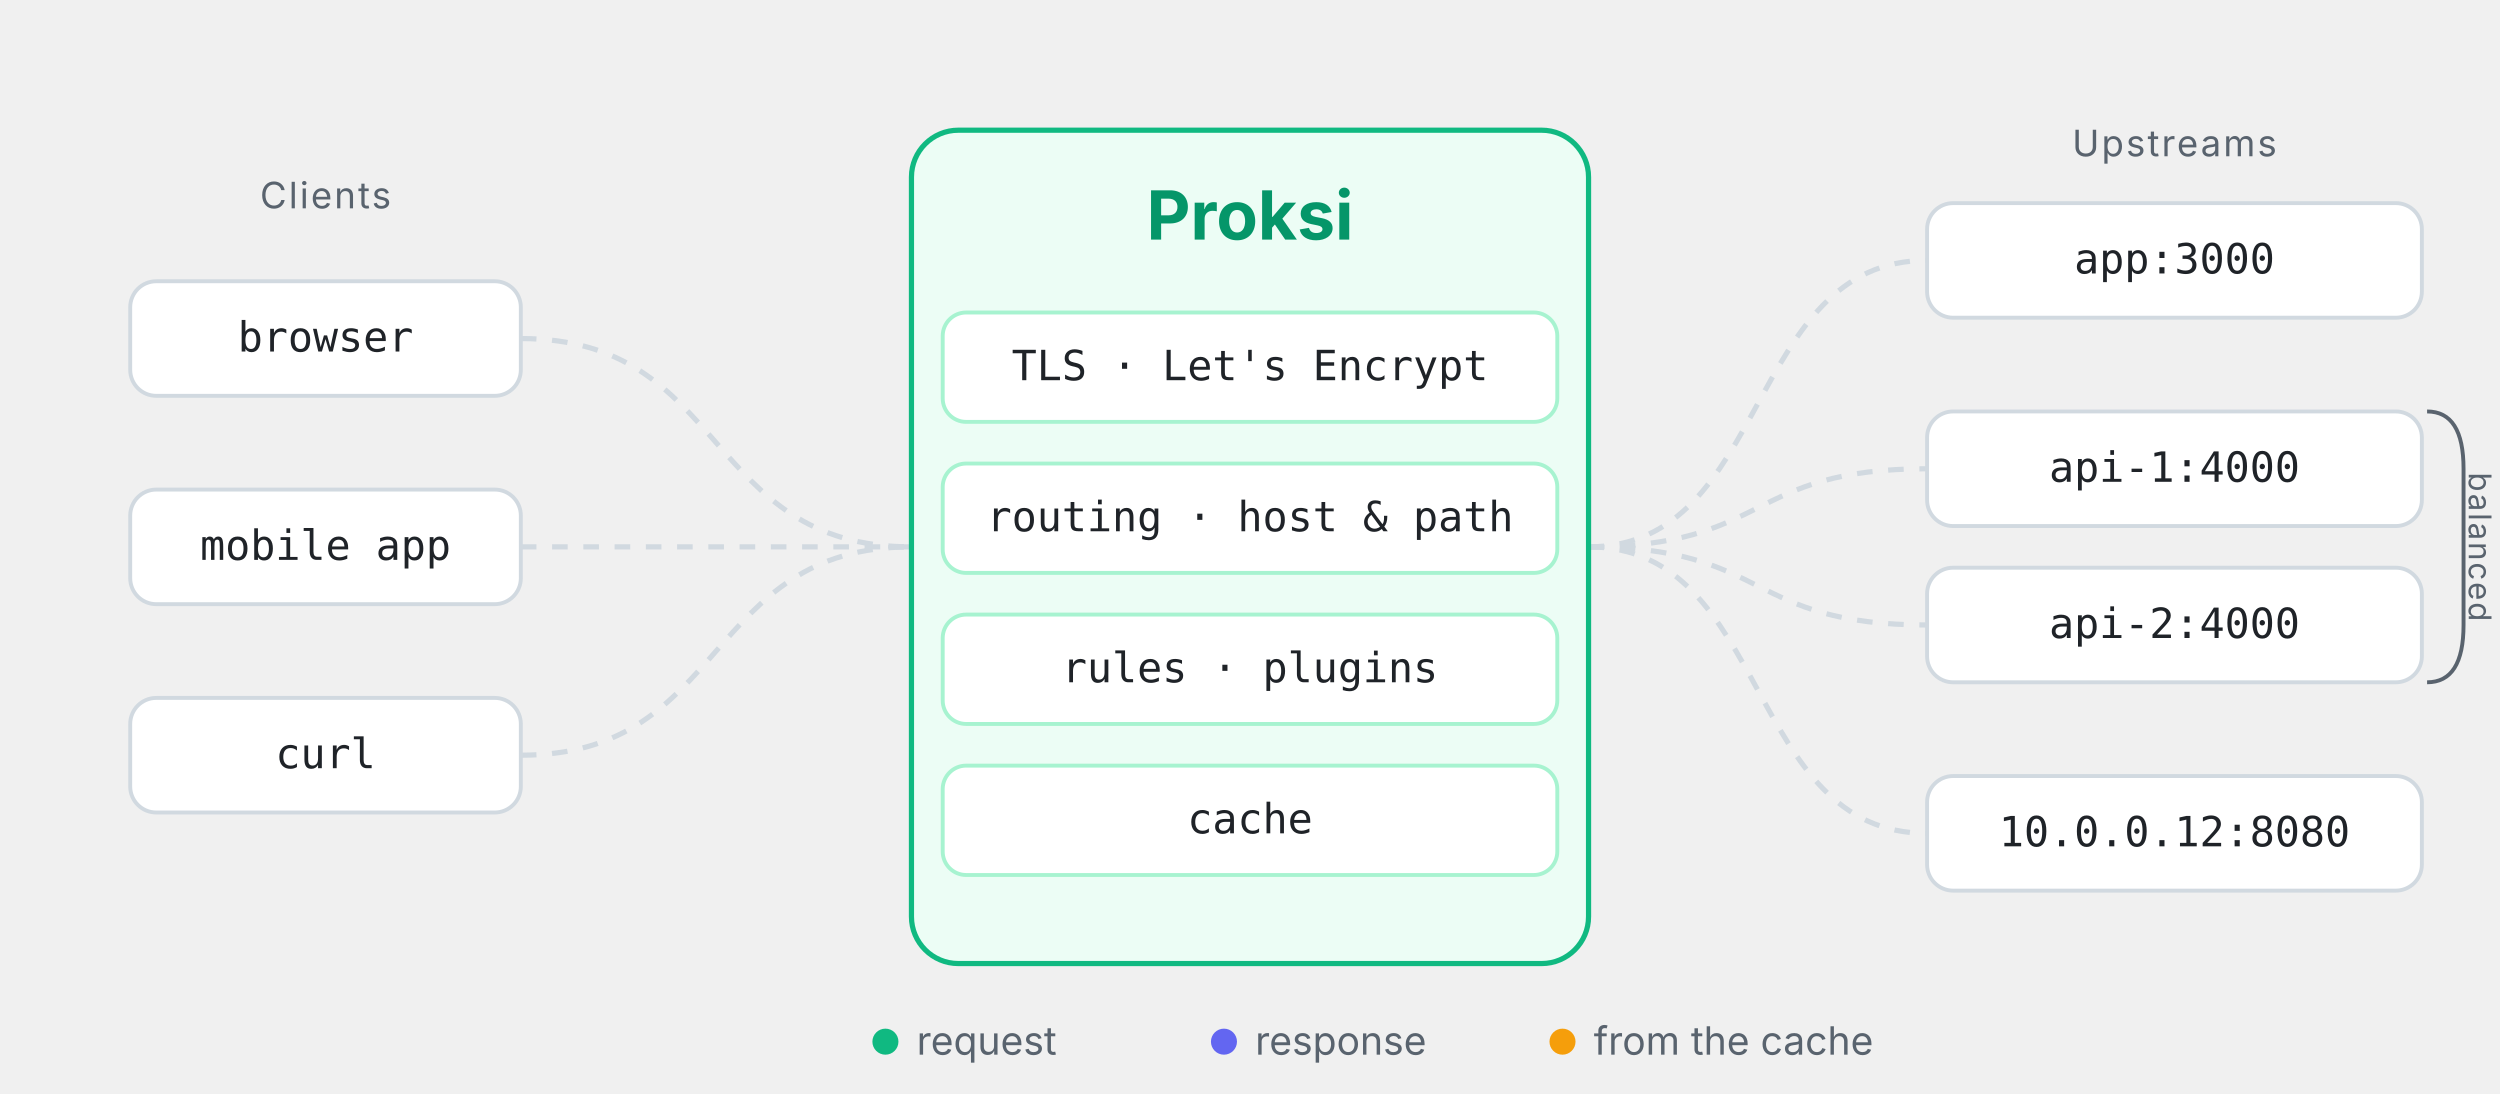
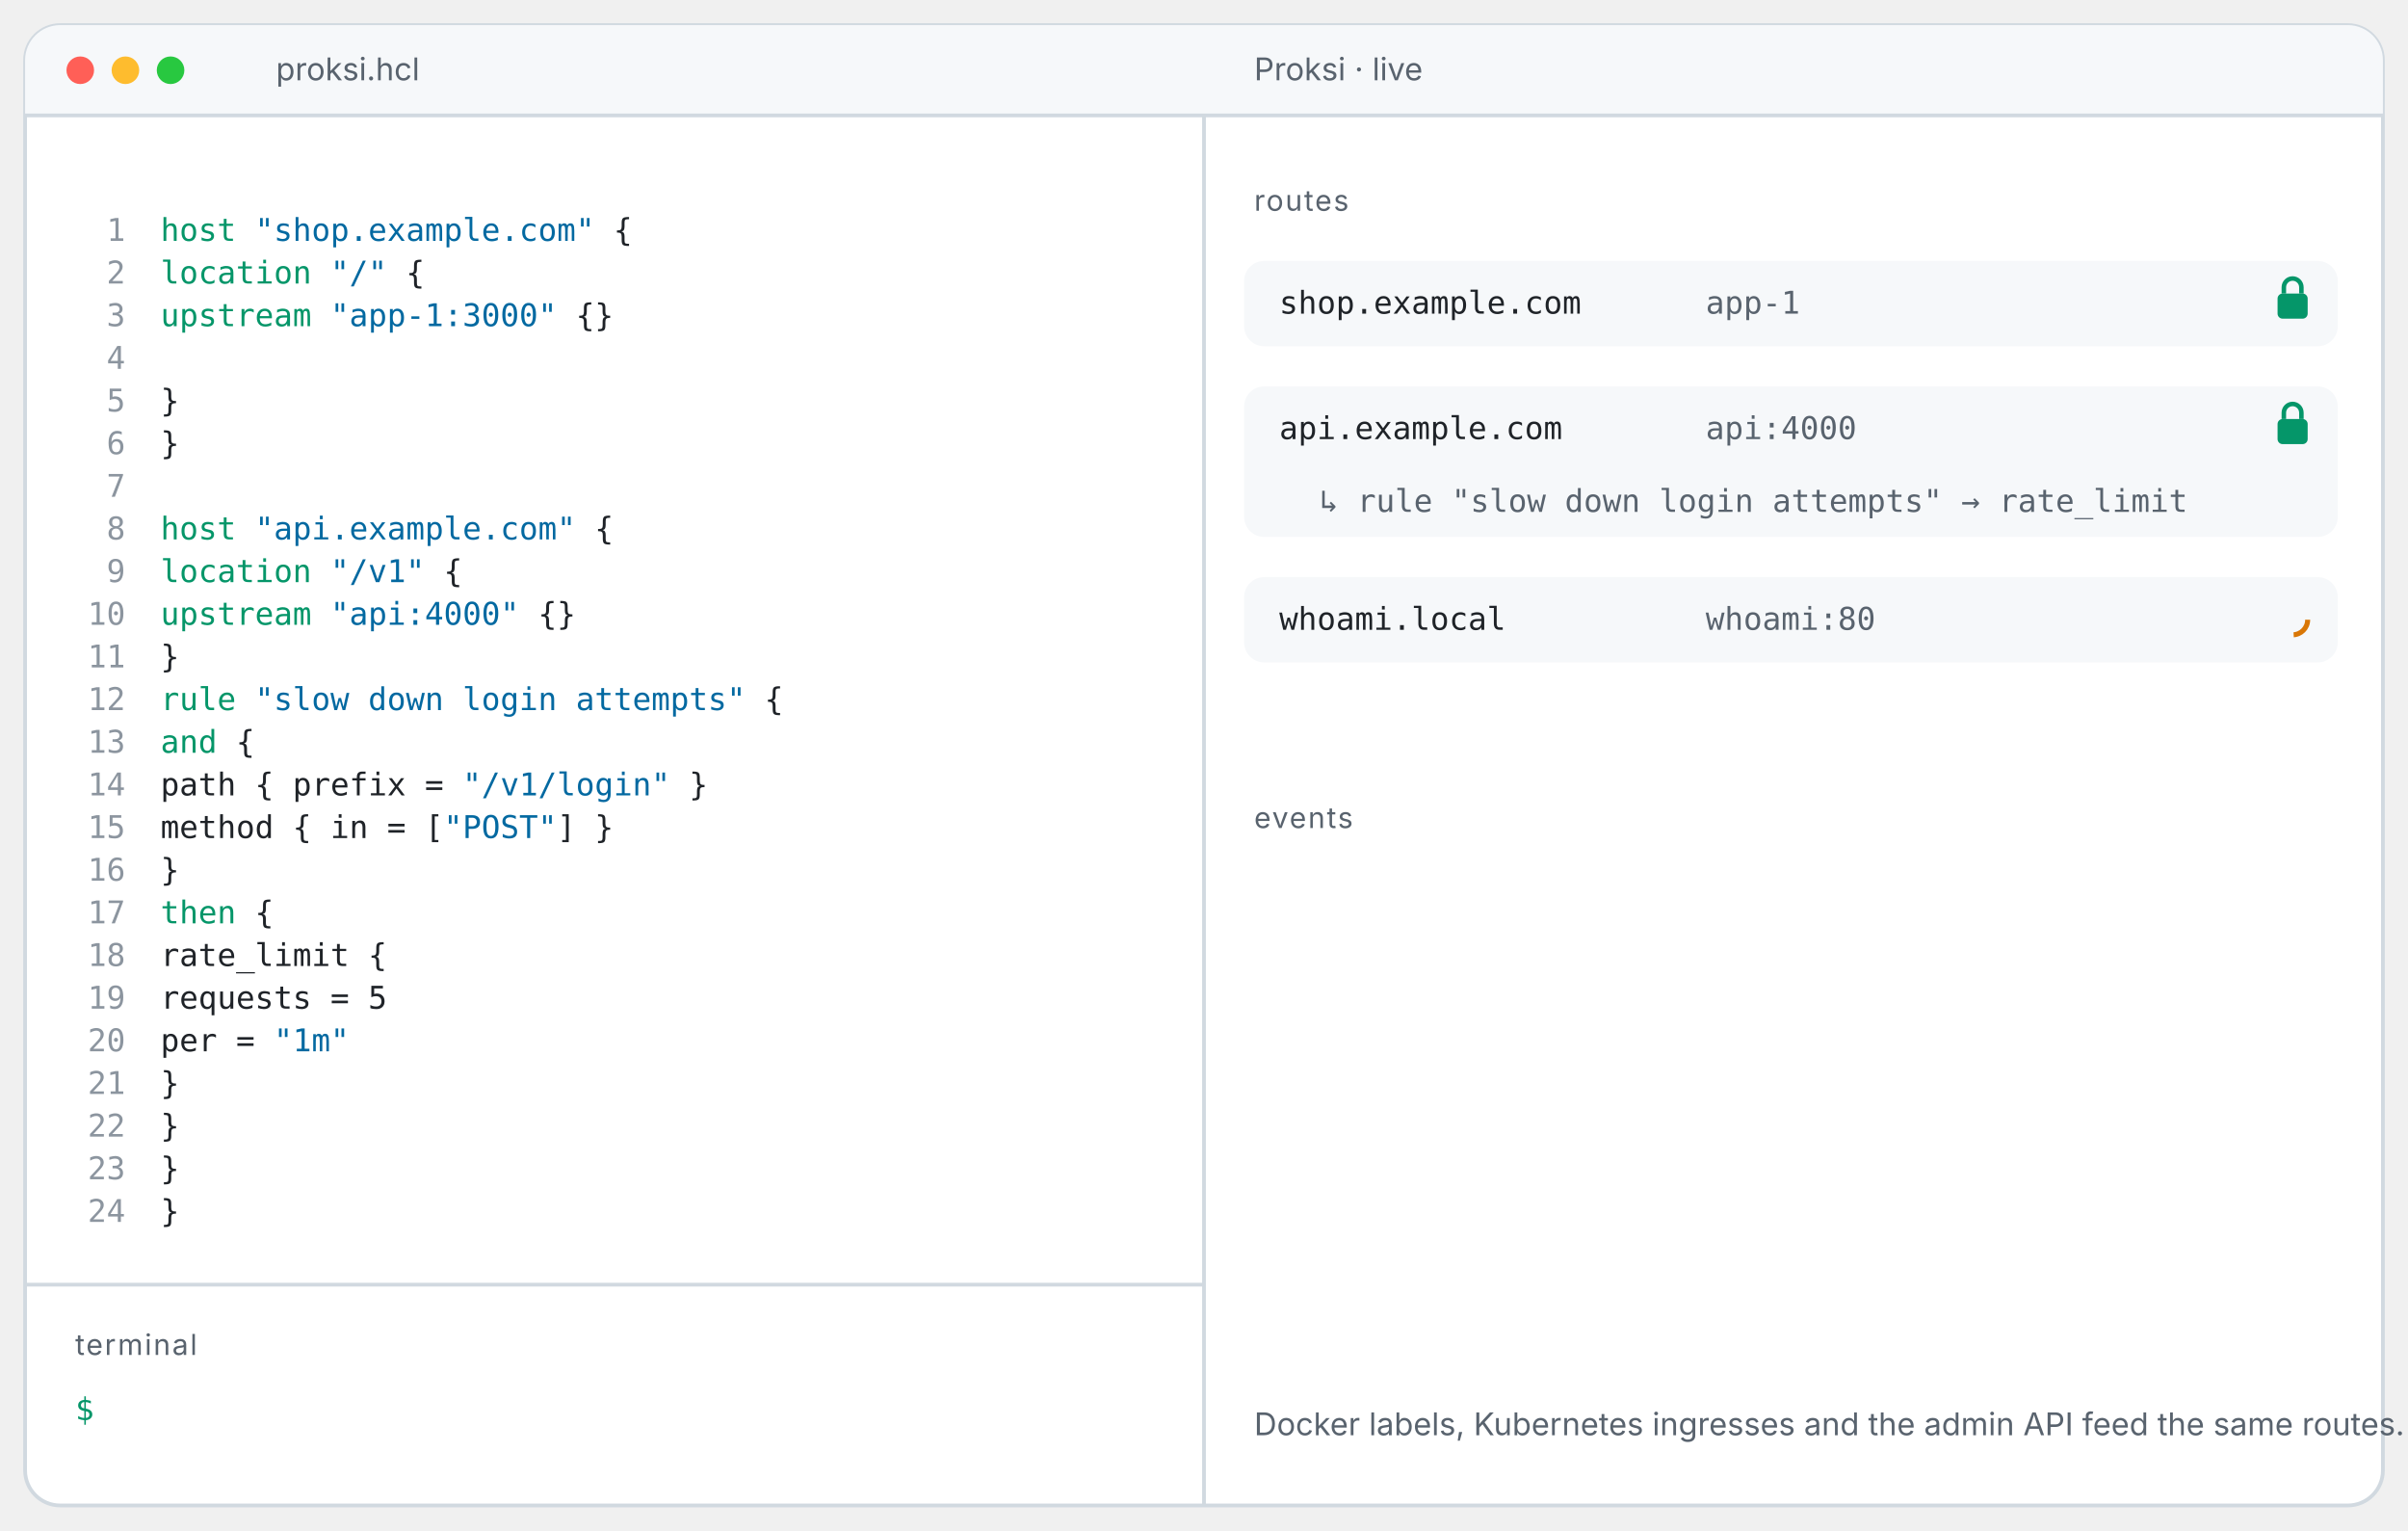
- <svg xmlns="http://www.w3.org/2000/svg" viewBox="0 0 960 420" width="960" height="420" role="img" aria-labelledby="title desc">
+ <svg xmlns="http://www.w3.org/2000/svg" viewBox="0 0 960 610" width="960" height="610" role="img" aria-labelledby="title desc">
  <style>
-     text { font-family: ui-monospace, SFMono-Regular, Menlo, Consolas, monospace; font-size: 16px; fill: #1f2328; }
-     .label { font-family: system-ui, -apple-system, "Segoe UI", sans-serif; font-size: 14px; fill: #59636e; letter-spacing: .06em; text-transform: uppercase; }
-     .title { font-family: system-ui, -apple-system, "Segoe UI", sans-serif; font-size: 26px; font-weight: 700; fill: #059669; }
-     .wire { fill: none; stroke: #d1d9e0; stroke-width: 2; stroke-dasharray: 6 6; animation: flow 1.2s linear infinite; }
-     @keyframes flow { to { stroke-dashoffset: -12; } }
-     @media (prefers-reduced-motion: reduce) { .packet, .glow { display: none; } .wire { animation: none; } }
+     text { font-family: ui-monospace, SFMono-Regular, Menlo, Consolas, monospace; font-size: 12.5px; fill: #1f2328; white-space: pre; }
+     .k { fill: #059669; } .s { fill: #0369a1; } .m { fill: #59636e; } .f { fill: #8c959f; }
+     .ui { font-family: system-ui, -apple-system, "Segoe UI", sans-serif; font-size: 12.5px; fill: #59636e; }
+     .head { font-family: system-ui, -apple-system, "Segoe UI", sans-serif; font-size: 11.5px; fill: #59636e; letter-spacing: .06em; text-transform: uppercase; }
+     @media (prefers-reduced-motion: reduce) { .motion { display: none; } .settled { opacity: 1 !important; } .typed { width: 600px !important; } }
  </style>
+   <rect x="10" y="10" width="940" height="590" rx="14" fill="#ffffff" stroke="#d1d9e0" stroke-width="1.5" />
+   <path d="M10,24 a14,14 0 0 1 14,-14 h912 a14,14 0 0 1 14,14 v22 h-940 z" fill="#f6f8fa" />
+   <line x1="10" y1="46" x2="950" y2="46" stroke="#d1d9e0" stroke-width="1.5" />
+   <circle cx="32" cy="28" r="5.5" fill="#ff5f57" />
+   <circle cx="50" cy="28" r="5.5" fill="#febc2e" />
+   <circle cx="68" cy="28" r="5.5" fill="#28c840" />
+   <text class="ui" x="110" y="32">proksi.hcl</text>
+   <text class="ui" x="500" y="32">Proksi · live</text>
+   <line x1="480" y1="46" x2="480" y2="600" stroke="#d1d9e0" stroke-width="1.5" />
+   <rect class="motion" x="12" y="271" width="466" height="204" fill="#e0e7ff" opacity="0">
+     <animate attributeName="opacity" dur="13.0s" repeatCount="indefinite" calcMode="linear" values="0;0;1;1;0;0" keyTimes="0;0.661;0.685;0.877;0.908;1" />
+   </rect>
+   <rect class="motion" x="12" y="135" width="466" height="17" fill="#d1fae5" opacity="0">
+     <animate attributeName="opacity" dur="13.0s" repeatCount="indefinite" calcMode="linear" values="0;0;1;1;0;0" keyTimes="0;0.369;0.385;0.538;0.569;1" />
+   </rect>
  <defs>
-     <path id="c0" d="M200,130 C280,130 270,210 350,210" />
-     <path id="c1" d="M200,210 C280,210 270,210 350,210" />
-     <path id="c2" d="M200,290 C280,290 270,210 350,210" />
-     <path id="u0" d="M610,210 C680,210 670,100 740,100" />
-     <path id="u1" d="M610,210 C680,210 670,180 740,180" />
-     <path id="u2" d="M610,210 C680,210 670,240 740,240" />
-     <path id="u3" d="M610,210 C680,210 670,320 740,320" />
+     <clipPath id="typing-line">
+       <rect class="typed" x="64" y="134" height="17" width="0">
+         <animate attributeName="width" dur="13.0s" repeatCount="indefinite" calcMode="linear" values="0;0;220;220;0" keyTimes="0;0.369;0.446;0.985;1" />
+       </rect>
+     </clipPath>
+     <clipPath id="typing-command">
+       <rect class="typed" x="46" y="550" height="20" width="0">
+         <animate attributeName="width" dur="13.0s" repeatCount="indefinite" calcMode="linear" values="0;0;358;358;0" keyTimes="0;0.023;0.123;0.985;1" />
+       </rect>
+     </clipPath>
  </defs>
-   <text class="label" x="125" y="80" text-anchor="middle">Clients</text>
-   <text class="label" x="835" y="60" text-anchor="middle">Upstreams</text>
-   <use href="#c0" class="wire" />
-   <use href="#c1" class="wire" />
-   <use href="#c2" class="wire" />
-   <use href="#u0" class="wire" />
-   <use href="#u1" class="wire" />
-   <use href="#u2" class="wire" />
-   <use href="#u3" class="wire" />
-   <rect x="50" y="108" width="150" height="44" rx="10" fill="#ffffff" stroke="#d1d9e0" stroke-width="1.5" />
-   <text x="125" y="135" text-anchor="middle">browser</text>
-   <rect x="50" y="188" width="150" height="44" rx="10" fill="#ffffff" stroke="#d1d9e0" stroke-width="1.5" />
-   <text x="125" y="215" text-anchor="middle">mobile app</text>
-   <rect x="50" y="268" width="150" height="44" rx="10" fill="#ffffff" stroke="#d1d9e0" stroke-width="1.5" />
-   <text x="125" y="295" text-anchor="middle">curl</text>
-   <rect x="740" y="78" width="190" height="44" rx="10" fill="#ffffff" stroke="#d1d9e0" stroke-width="1.5" />
-   <text x="835" y="105" text-anchor="middle">app:3000</text>
-   <rect x="740" y="158" width="190" height="44" rx="10" fill="#ffffff" stroke="#d1d9e0" stroke-width="1.5" />
-   <text x="835" y="185" text-anchor="middle">api-1:4000</text>
-   <rect x="740" y="218" width="190" height="44" rx="10" fill="#ffffff" stroke="#d1d9e0" stroke-width="1.5" />
-   <text x="835" y="245" text-anchor="middle">api-2:4000</text>
-   <rect x="740" y="298" width="190" height="44" rx="10" fill="#ffffff" stroke="#d1d9e0" stroke-width="1.5" />
-   <text x="835" y="325" text-anchor="middle">10.0.0.12:8080</text>
-   <path d="M932,158 q14,0 14,22 v60 q0,22 -14,22" fill="none" stroke="#59636e" stroke-width="1.5" />
-   <text class="label" x="952" y="214" text-anchor="middle" transform="rotate(90 952 210)" style="font-size:12px">balanced</text>
-   <rect x="350" y="50" width="260" height="320" rx="18" fill="#ecfdf5" stroke="#10b981" stroke-width="2" />
-   <text class="title" x="480" y="92" text-anchor="middle">Proksi</text>
-   <rect x="362" y="120" width="236" height="42" rx="9" fill="#ffffff" stroke="#a7f3d0" stroke-width="1.5" />
-   <rect class="glow" x="362" y="120" width="236" height="42" rx="9" fill="none" stroke="#059669" stroke-width="2.5" opacity="0">
-     <animate attributeName="opacity" dur="9.0s" repeatCount="indefinite" calcMode="linear" values="0;0;1;0;0;1;0;0;1;0;0;1;0;0;1;0;0;1;0;0" keyTimes="0;0.078;0.094;0.128;0.233;0.25;0.283;0.389;0.406;0.439;0.544;0.561;0.594;0.7;0.717;0.75;0.856;0.872;0.906;1" />
+   <text class="f" x="50" y="96" text-anchor="end">1</text>
+   <text x="64" y="96">
+     <tspan class="k">host</tspan>
+     <tspan class="s">"shop.example.com"</tspan> {</text>
+   <text class="f" x="50" y="113" text-anchor="end">2</text>
+   <text x="64" y="113">
+     <tspan class="k">location</tspan>
+     <tspan class="s">"/"</tspan> {</text>
+   <text class="f" x="50" y="130" text-anchor="end">3</text>
+   <text x="64" y="130">
+     <tspan class="k">upstream</tspan>
+     <tspan class="s">"app-1:3000"</tspan> {}</text>
+   <text class="f" x="50" y="147" text-anchor="end">4</text>
+   <text x="64" y="147" clip-path="url(#typing-line)">
+     <tspan class="k">upstream</tspan>
+     <tspan class="s">"app-2:3000"</tspan> {}</text>
+   <text class="f" x="50" y="164" text-anchor="end">5</text>
+   <text x="64" y="164">  }</text>
+   <text class="f" x="50" y="181" text-anchor="end">6</text>
+   <text x="64" y="181">}</text>
+   <text class="f" x="50" y="198" text-anchor="end">7</text>
+   <text x="64" y="198" />
+   <text class="f" x="50" y="215" text-anchor="end">8</text>
+   <text x="64" y="215">
+     <tspan class="k">host</tspan>
+     <tspan class="s">"api.example.com"</tspan> {</text>
+   <text class="f" x="50" y="232" text-anchor="end">9</text>
+   <text x="64" y="232">
+     <tspan class="k">location</tspan>
+     <tspan class="s">"/v1"</tspan> {</text>
+   <text class="f" x="50" y="249" text-anchor="end">10</text>
+   <text x="64" y="249">
+     <tspan class="k">upstream</tspan>
+     <tspan class="s">"api:4000"</tspan> {}</text>
+   <text class="f" x="50" y="266" text-anchor="end">11</text>
+   <text x="64" y="266">  }</text>
+   <text class="f" x="50" y="283" text-anchor="end">12</text>
+   <text x="64" y="283">
+     <tspan class="k">rule</tspan>
+     <tspan class="s">"slow down login attempts"</tspan> {</text>
+   <text class="f" x="50" y="300" text-anchor="end">13</text>
+   <text x="64" y="300">
+     <tspan class="k">and</tspan> {</text>
+   <text class="f" x="50" y="317" text-anchor="end">14</text>
+   <text x="64" y="317">      path { prefix = <tspan class="s">"/v1/login"</tspan> }</text>
+   <text class="f" x="50" y="334" text-anchor="end">15</text>
+   <text x="64" y="334">      method { in = [<tspan class="s">"POST"</tspan>] }</text>
+   <text class="f" x="50" y="351" text-anchor="end">16</text>
+   <text x="64" y="351">    }</text>
+   <text class="f" x="50" y="368" text-anchor="end">17</text>
+   <text x="64" y="368">
+     <tspan class="k">then</tspan> {</text>
+   <text class="f" x="50" y="385" text-anchor="end">18</text>
+   <text x="64" y="385">      rate_limit {</text>
+   <text class="f" x="50" y="402" text-anchor="end">19</text>
+   <text x="64" y="402">        requests = 5</text>
+   <text class="f" x="50" y="419" text-anchor="end">20</text>
+   <text x="64" y="419">        per      = <tspan class="s">"1m"</tspan>
+   </text>
+   <text class="f" x="50" y="436" text-anchor="end">21</text>
+   <text x="64" y="436">      }</text>
+   <text class="f" x="50" y="453" text-anchor="end">22</text>
+   <text x="64" y="453">    }</text>
+   <text class="f" x="50" y="470" text-anchor="end">23</text>
+   <text x="64" y="470">  }</text>
+   <text class="f" x="50" y="487" text-anchor="end">24</text>
+   <text x="64" y="487">}</text>
+   <line x1="10" y1="512" x2="480" y2="512" stroke="#d1d9e0" stroke-width="1.5" />
+   <text class="head" x="30" y="540">terminal</text>
+   <text class="k" x="30" y="566">$</text>
+   <text x="46" y="566" clip-path="url(#typing-command)">docker run -l proksi.host=whoami.local whoami</text>
+   <text class="head" x="500" y="84">routes</text>
+   <g>
+     <rect x="496" y="104" width="436" height="34" rx="8" fill="#f6f8fa" />
+     <text x="510" y="125">shop.example.com</text>
+     <text class="m motion" x="680" y="125">app-1
+       <animate attributeName="opacity" dur="13.0s" repeatCount="indefinite" calcMode="discrete" values="1;0;1" keyTimes="0;0.462;0.985" />
+     </text>
+     <text class="m settled" x="680" y="125" opacity="0">app-1, app-2
+       <animate attributeName="opacity" dur="13.0s" repeatCount="indefinite" calcMode="discrete" values="0;1;0" keyTimes="0;0.462;0.985" />
+     </text>
+     <rect x="908" y="117" width="12" height="10" rx="2" fill="#059669" />
+     <path d="M910.5,117 v-2.5 a3.5,3.5 0 0 1 7,0 v2.5" fill="none" stroke="#059669" stroke-width="1.8" />
+   </g>
+   <g>
+     <rect x="496" y="154" width="436" height="60" rx="8" fill="#f6f8fa" />
+     <text x="510" y="175">api.example.com</text>
+     <text class="m" x="680" y="175">api:4000</text>
+     <rect x="908" y="167" width="12" height="10" rx="2" fill="#059669" />
+     <path d="M910.5,167 v-2.5 a3.5,3.5 0 0 1 7,0 v2.5" fill="none" stroke="#059669" stroke-width="1.8" />
+     <text class="m" x="526" y="204">↳ rule "slow down login attempts"  →  rate_limit</text>
+   </g>
+   <g class="settled">
+     <animate attributeName="opacity" dur="13.0s" repeatCount="indefinite" calcMode="discrete" values="0;1;0" keyTimes="0;0.154;0.985" />
+     <rect x="496" y="230" width="436" height="34" rx="8" fill="#f6f8fa" />
+     <text x="510" y="251">whoami.local</text>
+     <text class="m" x="680" y="251">whoami:80</text>
+     <g class="motion">
+       <animate attributeName="opacity" dur="13.0s" repeatCount="indefinite" calcMode="discrete" values="1;0;1" keyTimes="0;0.277;0.985" />
+       <circle cx="914" cy="247" r="6" fill="none" stroke="#d97706" stroke-width="2" stroke-dasharray="9 29">
+         <animateTransform attributeName="transform" type="rotate" from="0 914 247" to="360 914 247" dur="1s" repeatCount="indefinite" />
+       </circle>
+     </g>
+     <g class="settled" opacity="0">
+       <animate attributeName="opacity" dur="13.0s" repeatCount="indefinite" calcMode="discrete" values="0;1;0" keyTimes="0;0.277;0.985" />
+       <rect x="908" y="243" width="12" height="10" rx="2" fill="#059669" />
+       <path d="M910.5,243 v-2.5 a3.5,3.5 0 0 1 7,0 v2.5" fill="none" stroke="#059669" stroke-width="1.8" />
+     </g>
+   </g>
+   <text class="head" x="500" y="330">events</text>
+   <g class="settled" opacity="0">
+     <animate attributeName="opacity" dur="13.0s" repeatCount="indefinite" calcMode="discrete" values="0;1;0" keyTimes="0;0.154;0.985" />
+     <text class="f" x="500" y="366">12:00:02</text>
+     <text x="572" y="366">whoami.local</text>
+     <text class="m" x="692" y="366">routed from its docker labels</text>
+   </g>
+   <g class="settled" opacity="0">
+     <animate attributeName="opacity" dur="13.0s" repeatCount="indefinite" calcMode="discrete" values="0;1;0" keyTimes="0;0.277;0.985" />
+     <text class="f" x="500" y="398">12:00:03</text>
+     <text x="572" y="398">whoami.local</text>
+     <text class="m" x="692" y="398">certificate issued</text>
+   </g>
+   <g class="settled" opacity="0">
+     <animate attributeName="opacity" dur="13.0s" repeatCount="indefinite" calcMode="discrete" values="0;1;0" keyTimes="0;0.462;0.985" />
+     <text class="f" x="500" y="430">12:00:06</text>
+     <text x="572" y="430">proksi.hcl</text>
+     <text class="m" x="692" y="430">applied, 0 connections dropped</text>
+   </g>
+   <rect class="motion" x="494" y="102" width="440" height="38" rx="9" fill="none" stroke="#059669" stroke-width="2" opacity="0">
+     <animate attributeName="opacity" dur="13.0s" repeatCount="indefinite" calcMode="linear" values="0;0;1;0;0" keyTimes="0;0.462;0.485;0.569;1" />
  </rect>
-   <text x="480" y="146" text-anchor="middle">TLS · Let's Encrypt</text>
-   <rect x="362" y="178" width="236" height="42" rx="9" fill="#ffffff" stroke="#a7f3d0" stroke-width="1.5" />
-   <rect class="glow" x="362" y="178" width="236" height="42" rx="9" fill="none" stroke="#059669" stroke-width="2.5" opacity="0">
-     <animate attributeName="opacity" dur="9.0s" repeatCount="indefinite" calcMode="linear" values="0;0;1;0;0;1;0;0;1;0;0;1;0;0;1;0;0;1;0;0" keyTimes="0;0.091;0.108;0.141;0.247;0.263;0.297;0.402;0.419;0.452;0.558;0.574;0.608;0.713;0.73;0.763;0.869;0.886;0.919;1" />
+   <g class="settled" opacity="0">
+     <animate attributeName="opacity" dur="13.0s" repeatCount="indefinite" calcMode="discrete" values="0;1;0" keyTimes="0;0.692;0.985" />
+     <text class="f" x="500" y="462">12:00:09</text>
+     <text x="572" y="462">POST /v1/login</text>
+     <text class="m" x="692" y="462" style="fill:#cf222e">429 (slow down login attempts)</text>
+   </g>
+   <rect class="motion" x="494" y="152" width="440" height="64" rx="9" fill="none" stroke="#6366f1" stroke-width="2" opacity="0">
+     <animate attributeName="opacity" dur="13.0s" repeatCount="indefinite" calcMode="linear" values="0;0;1;1;0;0" keyTimes="0;0.661;0.685;0.877;0.908;1" />
  </rect>
-   <text x="480" y="204" text-anchor="middle">routing · host &amp; path</text>
-   <rect x="362" y="236" width="236" height="42" rx="9" fill="#ffffff" stroke="#a7f3d0" stroke-width="1.5" />
-   <rect class="glow" x="362" y="236" width="236" height="42" rx="9" fill="none" stroke="#059669" stroke-width="2.5" opacity="0">
-     <animate attributeName="opacity" dur="9.0s" repeatCount="indefinite" calcMode="linear" values="0;0;1;0;0;1;0;0;1;0;0;1;0;0;1;0;0;1;0;0" keyTimes="0;0.104;0.121;0.154;0.26;0.277;0.31;0.416;0.432;0.466;0.571;0.588;0.621;0.727;0.743;0.777;0.882;0.899;0.932;1" />
-   </rect>
-   <text x="480" y="262" text-anchor="middle">rules · plugins</text>
-   <rect x="362" y="294" width="236" height="42" rx="9" fill="#ffffff" stroke="#a7f3d0" stroke-width="1.5" />
-   <rect class="glow" x="362" y="294" width="236" height="42" rx="9" fill="none" stroke="#f59e0b" stroke-width="2.5" opacity="0">
-     <animate attributeName="opacity" dur="9.0s" repeatCount="indefinite" calcMode="linear" values="0;0;1;0;0" keyTimes="0;0.429;0.446;0.479;1" />
-   </rect>
-   <text x="480" y="320" text-anchor="middle">cache</text>
-   <circle class="packet" r="5" fill="#10b981" opacity="0">
-     <animateMotion dur="9.0s" repeatCount="indefinite" calcMode="linear" keyPoints="0;0;1;1" keyTimes="0;0;0.078;1">
-       <mpath href="#c0" />
-     </animateMotion>
-     <animate attributeName="opacity" dur="9.0s" repeatCount="indefinite" calcMode="discrete" values="0;1;0" keyTimes="0;0;0.078" />
-   </circle>
-   <circle class="packet" r="5" fill="#10b981" opacity="0">
-     <animateMotion dur="9.0s" repeatCount="indefinite" calcMode="linear" keyPoints="0;0;1;1" keyTimes="0;0.117;0.194;1">
-       <mpath href="#u0" />
-     </animateMotion>
-     <animate attributeName="opacity" dur="9.0s" repeatCount="indefinite" calcMode="discrete" values="0;1;0" keyTimes="0;0.117;0.194" />
-   </circle>
-   <circle class="packet" r="5" fill="#6366f1" opacity="0">
-     <animateMotion dur="9.0s" repeatCount="indefinite" calcMode="linear" keyPoints="1;1;0;0" keyTimes="0;0.222;0.3;1">
-       <mpath href="#u0" />
-     </animateMotion>
-     <animate attributeName="opacity" dur="9.0s" repeatCount="indefinite" calcMode="discrete" values="0;1;0" keyTimes="0;0.222;0.3" />
-   </circle>
-   <circle class="packet" r="5" fill="#6366f1" opacity="0">
-     <animateMotion dur="9.0s" repeatCount="indefinite" calcMode="linear" keyPoints="1;1;0;0" keyTimes="0;0.3;0.378;1">
-       <mpath href="#c0" />
-     </animateMotion>
-     <animate attributeName="opacity" dur="9.0s" repeatCount="indefinite" calcMode="discrete" values="0;1;0" keyTimes="0;0.3;0.378" />
-   </circle>
-   <circle class="packet" r="5" fill="#10b981" opacity="0">
-     <animateMotion dur="9.0s" repeatCount="indefinite" calcMode="linear" keyPoints="0;0;1;1" keyTimes="0;0.156;0.233;1">
-       <mpath href="#c1" />
-     </animateMotion>
-     <animate attributeName="opacity" dur="9.0s" repeatCount="indefinite" calcMode="discrete" values="0;1;0" keyTimes="0;0.156;0.233" />
-   </circle>
-   <circle class="packet" r="5" fill="#10b981" opacity="0">
-     <animateMotion dur="9.0s" repeatCount="indefinite" calcMode="linear" keyPoints="0;0;1;1" keyTimes="0;0.272;0.35;1">
-       <mpath href="#u1" />
-     </animateMotion>
-     <animate attributeName="opacity" dur="9.0s" repeatCount="indefinite" calcMode="discrete" values="0;1;0" keyTimes="0;0.272;0.35" />
-   </circle>
-   <circle class="packet" r="5" fill="#6366f1" opacity="0">
-     <animateMotion dur="9.0s" repeatCount="indefinite" calcMode="linear" keyPoints="1;1;0;0" keyTimes="0;0.378;0.456;1">
-       <mpath href="#u1" />
-     </animateMotion>
-     <animate attributeName="opacity" dur="9.0s" repeatCount="indefinite" calcMode="discrete" values="0;1;0" keyTimes="0;0.378;0.456" />
-   </circle>
-   <circle class="packet" r="5" fill="#6366f1" opacity="0">
-     <animateMotion dur="9.0s" repeatCount="indefinite" calcMode="linear" keyPoints="1;1;0;0" keyTimes="0;0.456;0.533;1">
-       <mpath href="#c1" />
-     </animateMotion>
-     <animate attributeName="opacity" dur="9.0s" repeatCount="indefinite" calcMode="discrete" values="0;1;0" keyTimes="0;0.456;0.533" />
-   </circle>
-   <circle class="packet" r="5" fill="#10b981" opacity="0">
-     <animateMotion dur="9.0s" repeatCount="indefinite" calcMode="linear" keyPoints="0;0;1;1" keyTimes="0;0.311;0.389;1">
-       <mpath href="#c2" />
-     </animateMotion>
-     <animate attributeName="opacity" dur="9.0s" repeatCount="indefinite" calcMode="discrete" values="0;1;0" keyTimes="0;0.311;0.389" />
-   </circle>
-   <circle class="packet" r="5" fill="#f59e0b" opacity="0">
-     <animateMotion dur="9.0s" repeatCount="indefinite" calcMode="linear" keyPoints="1;1;0;0" keyTimes="0;0.444;0.522;1">
-       <mpath href="#c2" />
-     </animateMotion>
-     <animate attributeName="opacity" dur="9.0s" repeatCount="indefinite" calcMode="discrete" values="0;1;0" keyTimes="0;0.444;0.522" />
-   </circle>
-   <circle class="packet" r="5" fill="#10b981" opacity="0">
-     <animateMotion dur="9.0s" repeatCount="indefinite" calcMode="linear" keyPoints="0;0;1;1" keyTimes="0;0.467;0.544;1">
-       <mpath href="#c0" />
-     </animateMotion>
-     <animate attributeName="opacity" dur="9.0s" repeatCount="indefinite" calcMode="discrete" values="0;1;0" keyTimes="0;0.467;0.544" />
-   </circle>
-   <circle class="packet" r="5" fill="#10b981" opacity="0">
-     <animateMotion dur="9.0s" repeatCount="indefinite" calcMode="linear" keyPoints="0;0;1;1" keyTimes="0;0.583;0.661;1">
-       <mpath href="#u2" />
-     </animateMotion>
-     <animate attributeName="opacity" dur="9.0s" repeatCount="indefinite" calcMode="discrete" values="0;1;0" keyTimes="0;0.583;0.661" />
-   </circle>
-   <circle class="packet" r="5" fill="#6366f1" opacity="0">
-     <animateMotion dur="9.0s" repeatCount="indefinite" calcMode="linear" keyPoints="1;1;0;0" keyTimes="0;0.689;0.767;1">
-       <mpath href="#u2" />
-     </animateMotion>
-     <animate attributeName="opacity" dur="9.0s" repeatCount="indefinite" calcMode="discrete" values="0;1;0" keyTimes="0;0.689;0.767" />
-   </circle>
-   <circle class="packet" r="5" fill="#6366f1" opacity="0">
-     <animateMotion dur="9.0s" repeatCount="indefinite" calcMode="linear" keyPoints="1;1;0;0" keyTimes="0;0.767;0.844;1">
-       <mpath href="#c0" />
-     </animateMotion>
-     <animate attributeName="opacity" dur="9.0s" repeatCount="indefinite" calcMode="discrete" values="0;1;0" keyTimes="0;0.767;0.844" />
-   </circle>
-   <circle class="packet" r="5" fill="#10b981" opacity="0">
-     <animateMotion dur="9.0s" repeatCount="indefinite" calcMode="linear" keyPoints="0;0;1;1" keyTimes="0;0.622;0.7;1">
-       <mpath href="#c1" />
-     </animateMotion>
-     <animate attributeName="opacity" dur="9.0s" repeatCount="indefinite" calcMode="discrete" values="0;1;0" keyTimes="0;0.622;0.7" />
-   </circle>
-   <circle class="packet" r="5" fill="#10b981" opacity="0">
-     <animateMotion dur="9.0s" repeatCount="indefinite" calcMode="linear" keyPoints="0;0;1;1" keyTimes="0;0.739;0.817;1">
-       <mpath href="#u3" />
-     </animateMotion>
-     <animate attributeName="opacity" dur="9.0s" repeatCount="indefinite" calcMode="discrete" values="0;1;0" keyTimes="0;0.739;0.817" />
-   </circle>
-   <circle class="packet" r="5" fill="#6366f1" opacity="0">
-     <animateMotion dur="9.0s" repeatCount="indefinite" calcMode="linear" keyPoints="1;1;0;0" keyTimes="0;0.844;0.922;1">
-       <mpath href="#u3" />
-     </animateMotion>
-     <animate attributeName="opacity" dur="9.0s" repeatCount="indefinite" calcMode="discrete" values="0;1;0" keyTimes="0;0.844;0.922" />
-   </circle>
-   <circle class="packet" r="5" fill="#6366f1" opacity="0">
-     <animateMotion dur="9.0s" repeatCount="indefinite" calcMode="linear" keyPoints="1;1;0;0" keyTimes="0;0.922;1;1">
-       <mpath href="#c1" />
-     </animateMotion>
-     <animate attributeName="opacity" dur="9.0s" repeatCount="indefinite" calcMode="discrete" values="0;1;0" keyTimes="0;0.922;1" />
-   </circle>
-   <circle class="packet" r="5" fill="#10b981" opacity="0">
-     <animateMotion dur="9.0s" repeatCount="indefinite" calcMode="linear" keyPoints="0;0;1;1" keyTimes="0;0.778;0.856;1">
-       <mpath href="#c2" />
-     </animateMotion>
-     <animate attributeName="opacity" dur="9.0s" repeatCount="indefinite" calcMode="discrete" values="0;1;0" keyTimes="0;0.778;0.856" />
-   </circle>
-   <circle class="packet" r="5" fill="#10b981" opacity="0">
-     <animateMotion dur="9.0s" repeatCount="indefinite" calcMode="linear" keyPoints="0;0;1;1" keyTimes="0;0.894;0.972;1">
-       <mpath href="#u1" />
-     </animateMotion>
-     <animate attributeName="opacity" dur="9.0s" repeatCount="indefinite" calcMode="discrete" values="0;1;0" keyTimes="0;0.894;0.972" />
-   </circle>
-   <circle class="packet" r="5" fill="#6366f1" opacity="0">
-     <animateMotion dur="9.0s" repeatCount="indefinite" calcMode="linear" keyPoints="1;1;0;0" keyTimes="0;0;0.078;1">
-       <mpath href="#u1" />
-     </animateMotion>
-     <animate attributeName="opacity" dur="9.0s" repeatCount="indefinite" calcMode="discrete" values="0;1;0" keyTimes="0;0;0.078" />
-   </circle>
-   <circle class="packet" r="5" fill="#6366f1" opacity="0">
-     <animateMotion dur="9.0s" repeatCount="indefinite" calcMode="linear" keyPoints="1;1;0;0" keyTimes="0;0.078;0.156;1">
-       <mpath href="#c2" />
-     </animateMotion>
-     <animate attributeName="opacity" dur="9.0s" repeatCount="indefinite" calcMode="discrete" values="0;1;0" keyTimes="0;0.078;0.156" />
-   </circle>
-   <circle cx="340" cy="400" r="5" fill="#10b981" />
-   <text class="label" x="352" y="405" style="text-transform:none;letter-spacing:0;font-size:15px">request</text>
-   <circle cx="470" cy="400" r="5" fill="#6366f1" />
-   <text class="label" x="482" y="405" style="text-transform:none;letter-spacing:0;font-size:15px">response</text>
-   <circle cx="600" cy="400" r="5" fill="#f59e0b" />
-   <text class="label" x="612" y="405" style="text-transform:none;letter-spacing:0;font-size:15px">from the cache</text>
+   <text class="ui" x="500" y="572">Docker labels, Kubernetes ingresses and the admin API feed the same routes.</text>
</svg>
